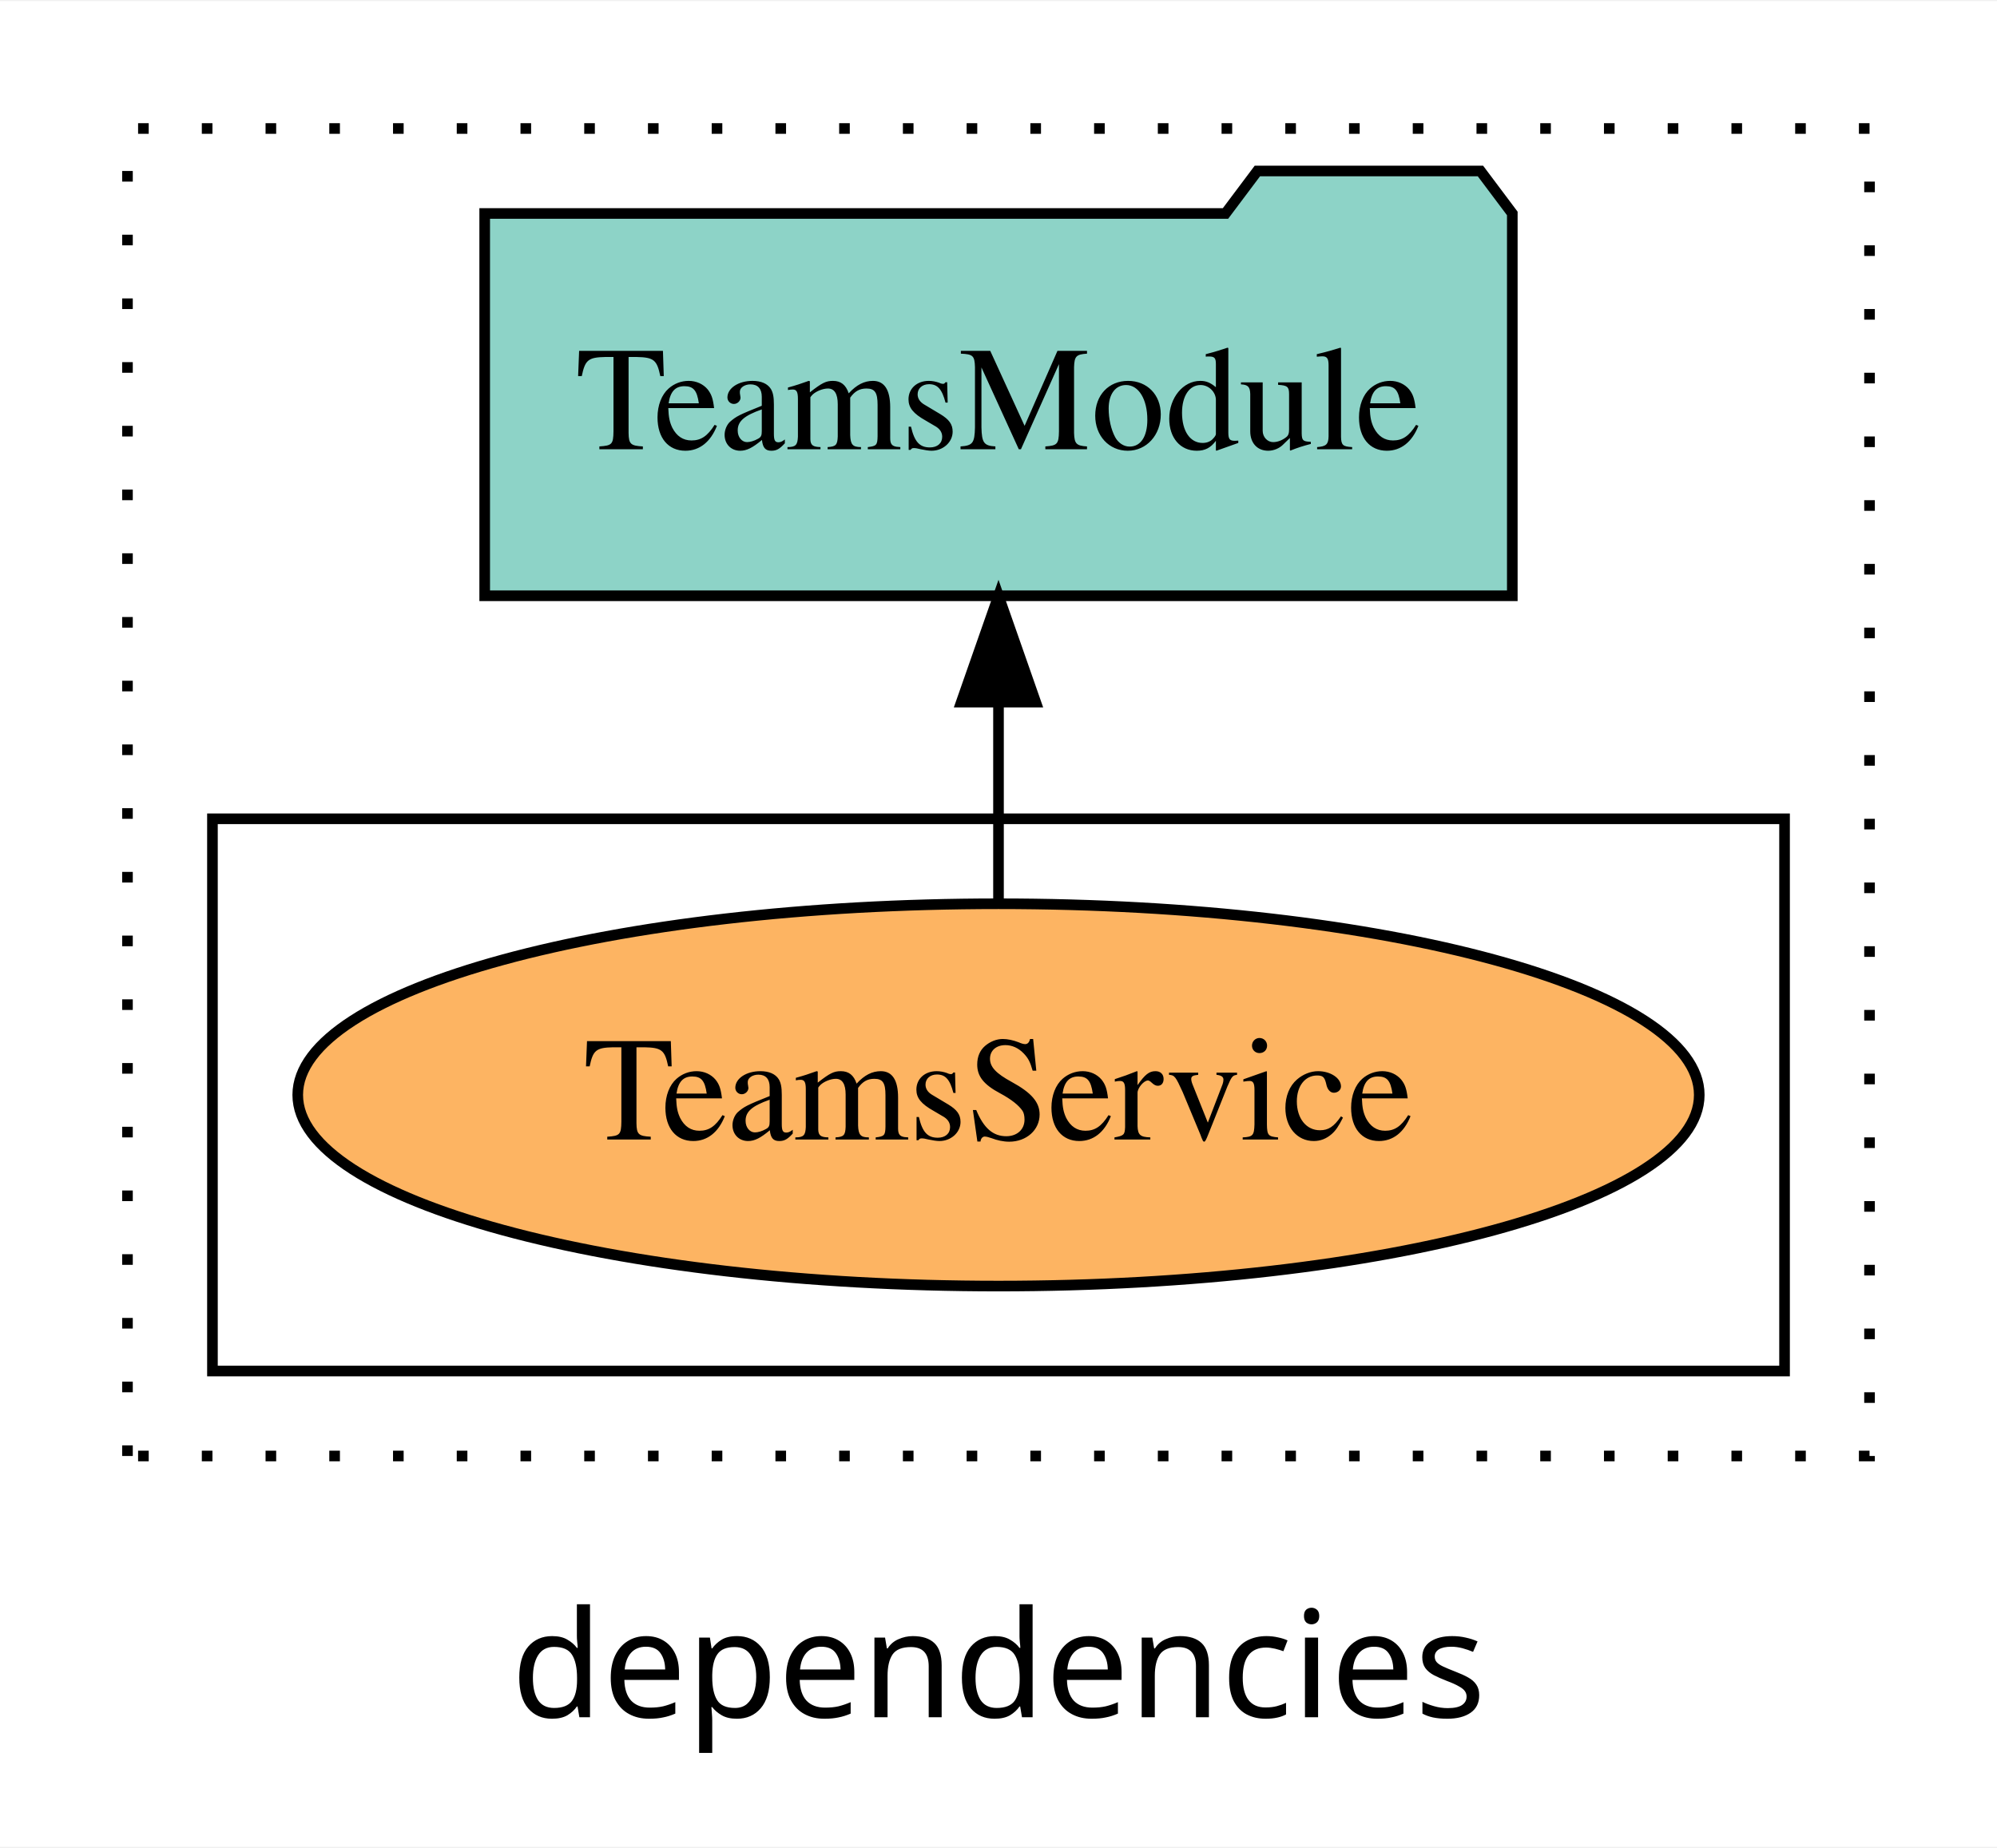
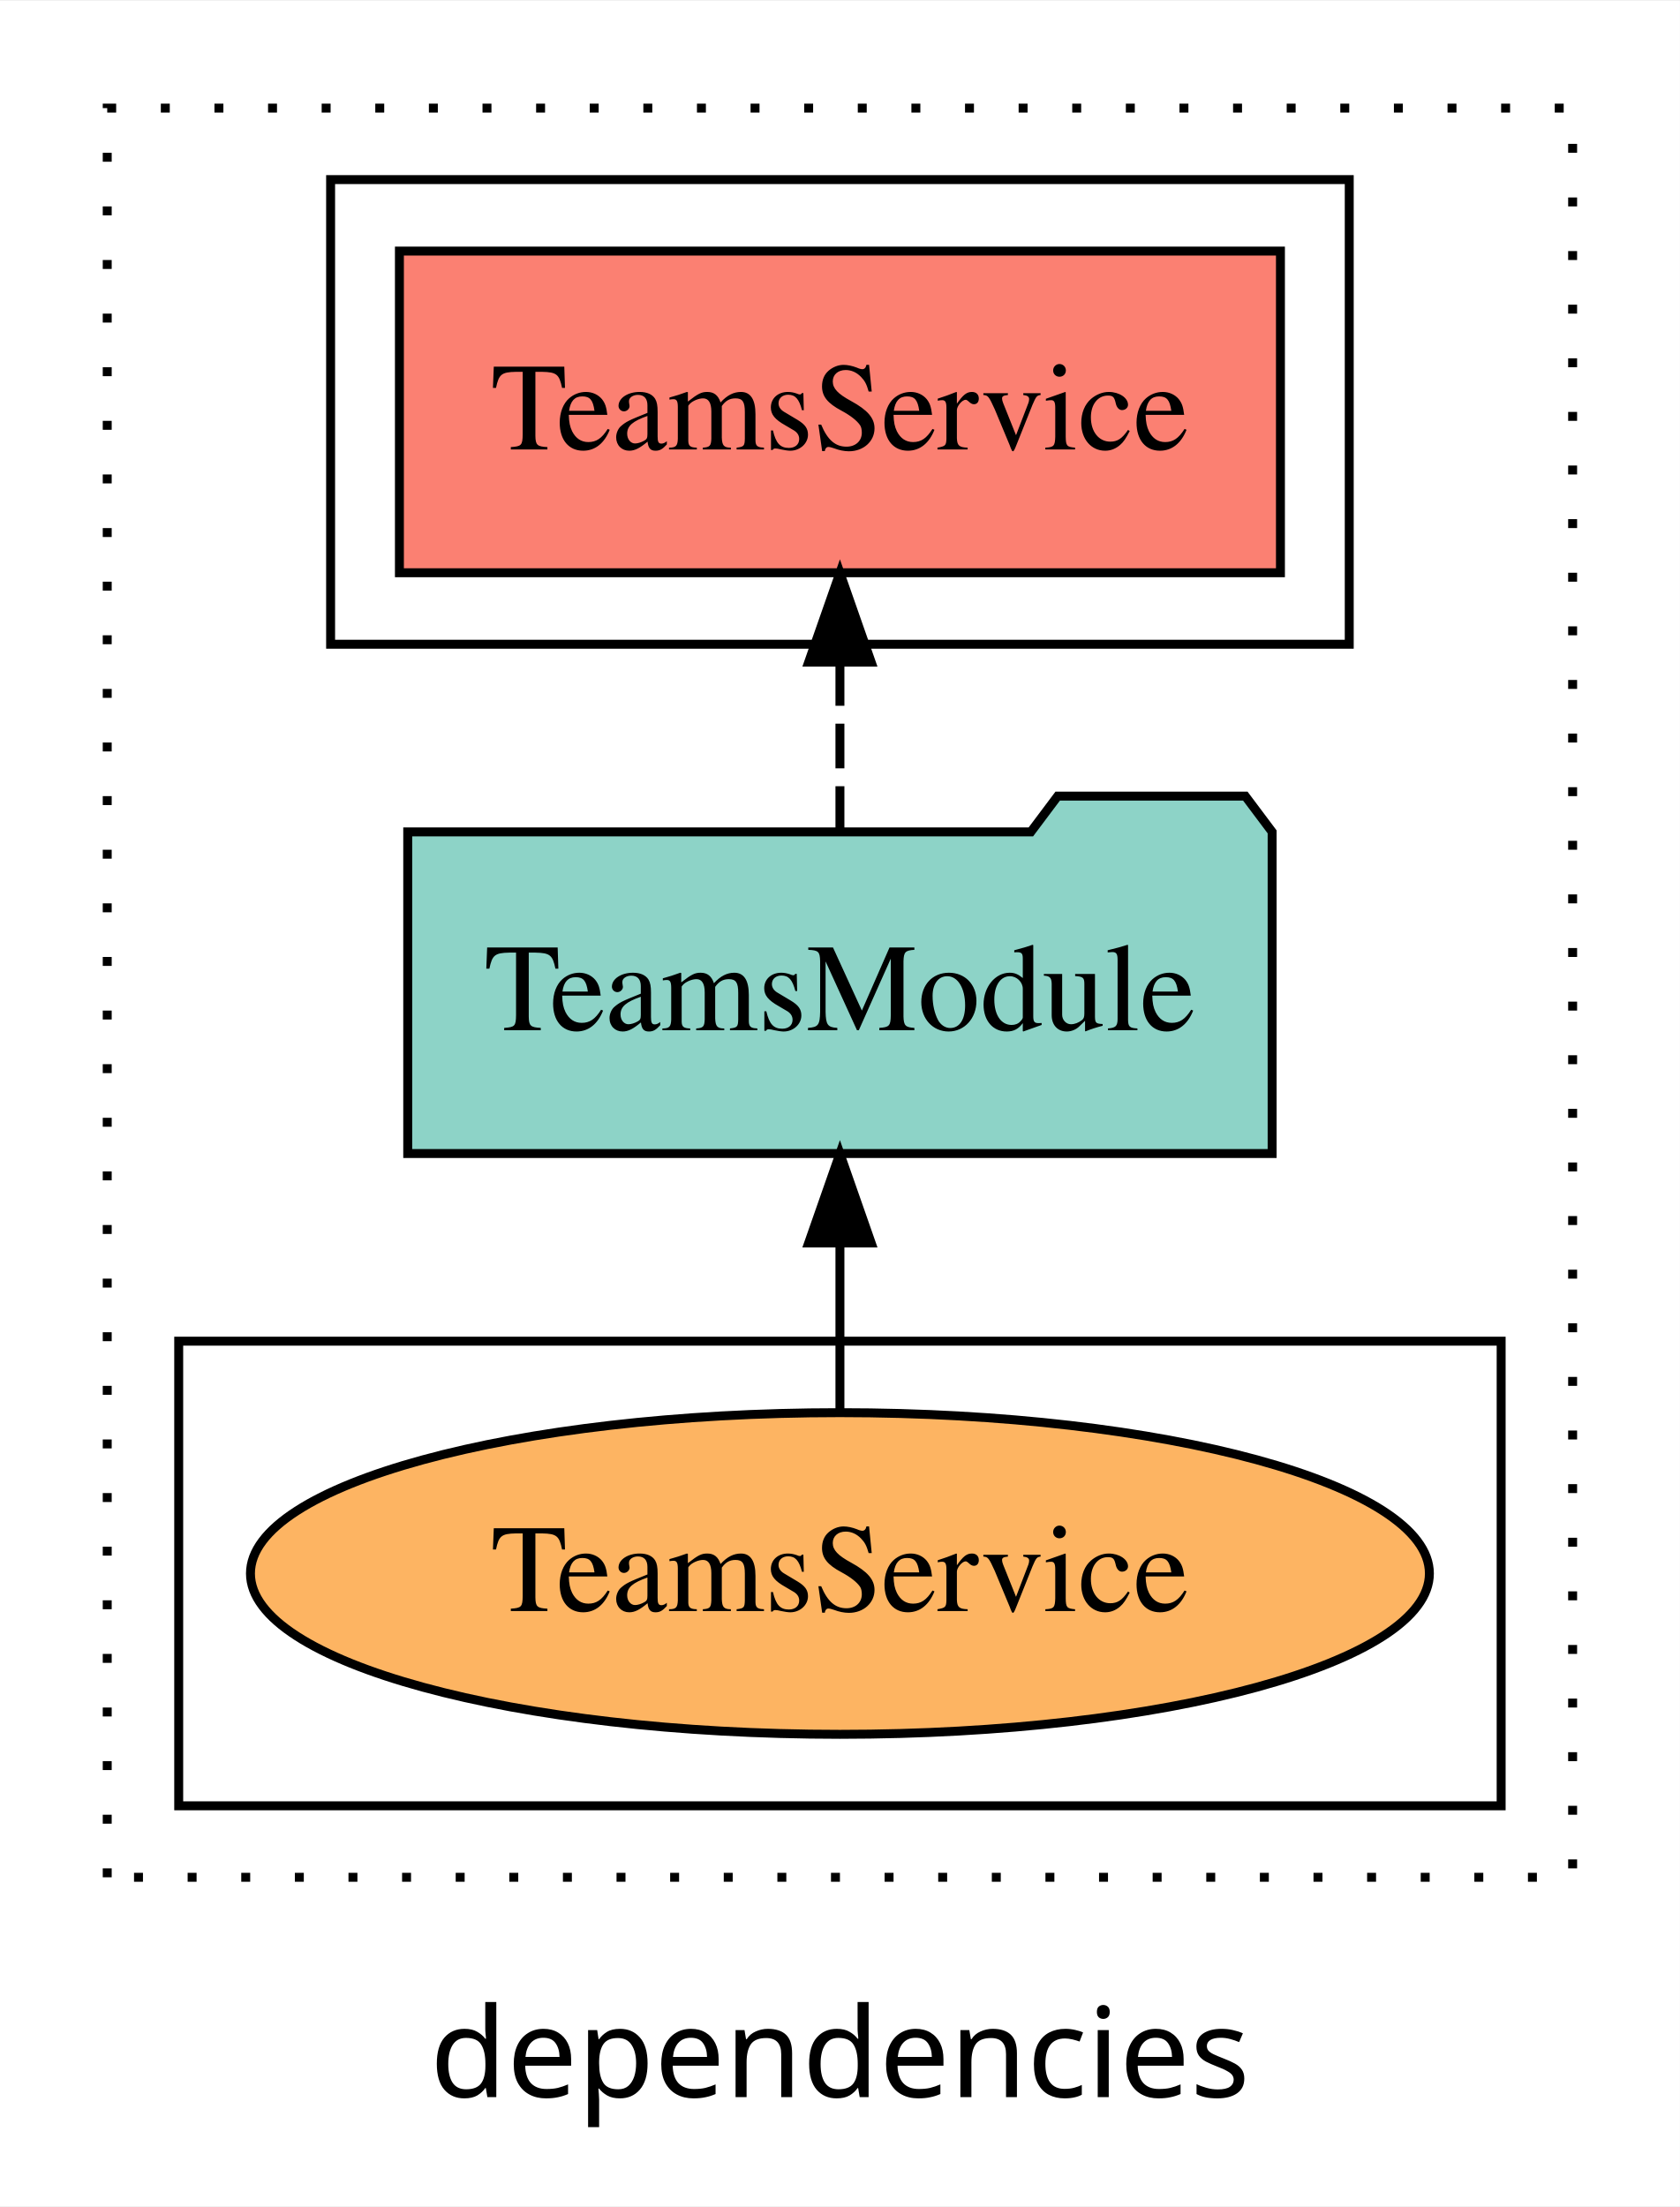
- <svg xmlns="http://www.w3.org/2000/svg" width="188pt" height="174pt" viewBox="0.00 0.00 188.00 173.80">
-   <g id="graph0" class="graph" transform="scale(1 1) rotate(0) translate(4 169.8)">
-     <polygon fill="white" stroke="transparent" points="-4,4 -4,-169.8 184,-169.8 184,4 -4,4" />
+ <svg xmlns="http://www.w3.org/2000/svg" width="188pt" height="247pt" viewBox="0.00 0.00 188.00 246.80">
+   <g id="graph0" class="graph" transform="scale(1 1) rotate(0) translate(4 242.8)">
+     <polygon fill="white" stroke="transparent" points="-4,4 -4,-242.8 184,-242.8 184,4 -4,4" />
    <text text-anchor="middle" x="90" y="-8.2" font-family="sans-serif" font-size="14.00">dependencies</text>
    <g id="clust1" class="cluster">
-       <polygon fill="none" stroke="black" stroke-dasharray="1,5" points="8,-32.8 8,-157.8 172,-157.8 172,-32.8 8,-32.8" />
+       <polygon fill="none" stroke="black" stroke-dasharray="1,5" points="8,-32.8 8,-230.8 172,-230.8 172,-32.8 8,-32.8" />
+     </g>
+     <g id="clust4" class="cluster">
+       <polygon fill="none" stroke="black" points="33,-170.8 33,-222.8 147,-222.8 147,-170.8 33,-170.8" />
    </g>
    <g id="clust6" class="cluster">
      <polygon fill="none" stroke="black" points="16,-40.8 16,-92.8 164,-92.8 164,-40.8 16,-40.8" />
    </g>
    <g id="node1" class="node">
-       <ellipse fill="#fdb462" stroke="black" cx="90" cy="-66.8" rx="65.97" ry="18" />
-       <text text-anchor="middle" x="90" y="-62.6" font-family="Times,serif" font-size="14.00">TeamsService</text>
+       <polygon fill="#fb8072" stroke="black" points="139.3,-214.8 40.7,-214.8 40.7,-178.8 139.3,-178.8 139.3,-214.8" />
+       <text text-anchor="middle" x="90" y="-192.6" font-family="Times,serif" font-size="14.00">TeamsService </text>
    </g>
    <g id="node2" class="node">
      <polygon fill="#8dd3c7" stroke="black" points="138.37,-149.8 135.37,-153.8 114.37,-153.8 111.37,-149.8 41.63,-149.8 41.63,-113.8 138.37,-113.8 138.37,-149.8" />
      <text text-anchor="middle" x="90" y="-127.6" font-family="Times,serif" font-size="14.00">TeamsModule</text>
    </g>
    <g id="edge1" class="edge">
+       <path fill="none" stroke="black" stroke-dasharray="5,2" d="M90,-149.91C90,-149.91 90,-168.79 90,-168.79" />
+       <polygon fill="black" stroke="black" points="86.5,-168.79 90,-178.79 93.5,-168.79 86.5,-168.79" />
+     </g>
+     <g id="node3" class="node">
+       <ellipse fill="#fdb462" stroke="black" cx="90" cy="-66.8" rx="65.97" ry="18" />
+       <text text-anchor="middle" x="90" y="-62.6" font-family="Times,serif" font-size="14.00">TeamsService</text>
+     </g>
+     <g id="edge2" class="edge">
      <path fill="none" stroke="black" d="M90,-84.91C90,-84.91 90,-103.79 90,-103.79" />
      <polygon fill="black" stroke="black" points="86.5,-103.79 90,-113.79 93.5,-103.79 86.5,-103.79" />
    </g>
  </g>
</svg>
